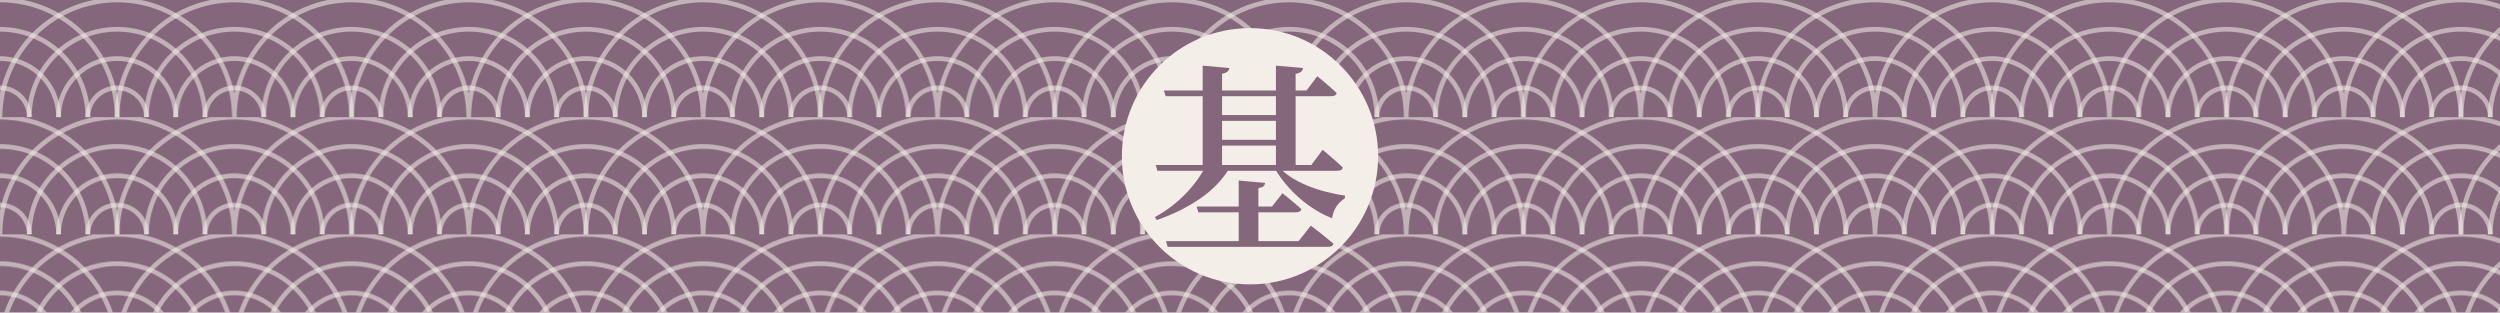
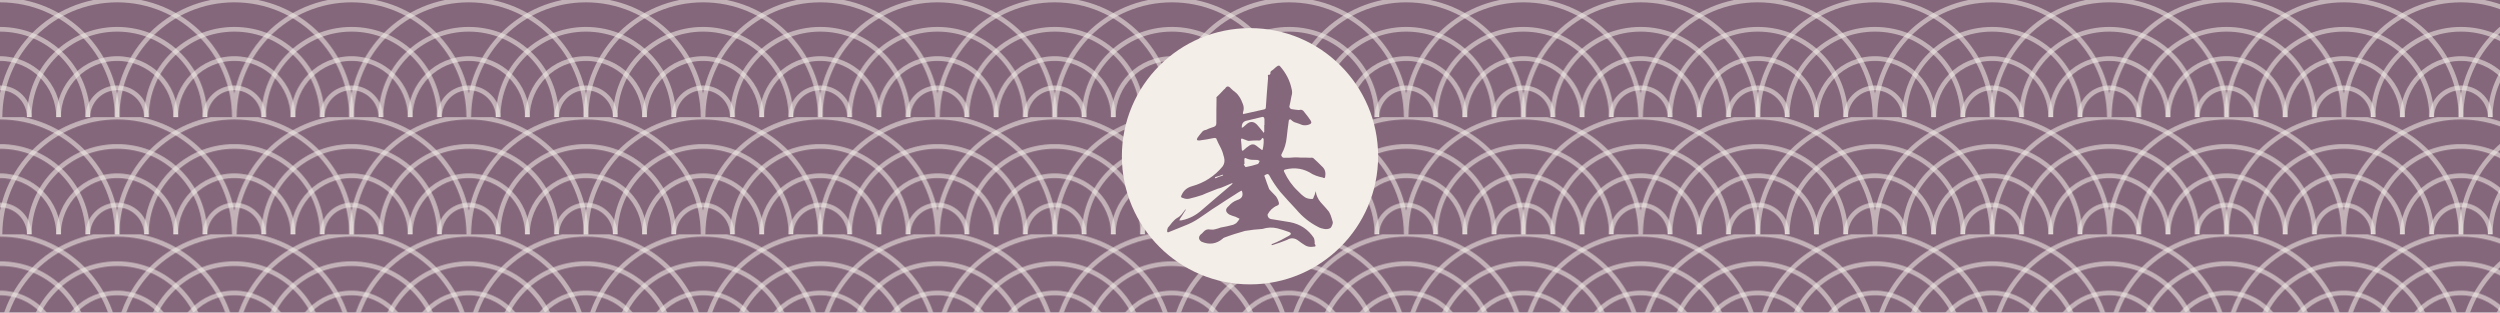
<svg xmlns="http://www.w3.org/2000/svg" viewBox="0 0 1600 200" preserveAspectRatio="xMidYMid slice">
  <defs>
    <pattern id="sfou" width="150" height="75.0" patternUnits="userSpaceOnUse">
-       <g fill="none" stroke="#F4EEE8" stroke-opacity="0.55" stroke-width="3">
+       <g fill="none" stroke="#f4eee8" stroke-opacity="0.55" stroke-width="3">
        <circle cx="0" cy="75.0" r="75.0" />
        <circle cx="0" cy="75.0" r="56.25" />
        <circle cx="0" cy="75.0" r="37.5" />
        <circle cx="0" cy="75.0" r="18.75" />
        <circle cx="75.0" cy="75.0" r="75.0" />
        <circle cx="75.0" cy="75.0" r="56.25" />
        <circle cx="75.0" cy="75.0" r="37.5" />
        <circle cx="75.0" cy="75.0" r="18.75" />
        <circle cx="150" cy="75.0" r="75.0" />
        <circle cx="150" cy="75.0" r="56.25" />
        <circle cx="150" cy="75.0" r="37.5" />
        <circle cx="150" cy="75.0" r="18.75" />
      </g>
    </pattern>
  </defs>
-   <rect width="1600" height="200" fill="#85677B" />
+   <rect width="1600" height="200" fill="#85677b" />
  <rect width="1600" height="200" fill="url(#sfou)" />
-   <circle cx="800" cy="100" r="82" fill="#F4EEE8" />
-   <path transform="translate(735.05,150.39) scale(0.12855,-0.12855)" d="M76.68 719.51H786.84L840.08 790.42Q840.08 790.42 849.875 782.38Q859.67 774.34 874.985 761.525Q890.3 748.71 906.87 734.14Q923.44 719.57 936.99 706.53Q932.99 691.02 910.46 691.02H85.17ZM239.84 141.78H614.889L666.7 207.73Q666.7 207.73 676.26 200.19Q685.82 192.65 700.655 180.58Q715.49 168.51 731.58 154.685Q747.67 140.86 761.24 128.8Q757.24 112.8 734.22 112.8H247.84ZM86.96 -30.67H747.039L807.949 46.34Q807.949 46.34 819.52 37.79Q831.09 29.24 848.455 15.415Q865.82 1.59 885.44 -14.0Q905.06 -29.59 920.67 -43.16Q917.16 -59.16 893.12 -59.16H95.45ZM35.78 348.51H810.56L866.82 423.97Q866.82 423.97 877.115 415.42Q887.41 406.87 902.98 393.555Q918.55 380.24 935.875 364.915Q953.2 349.59 967.75 335.53Q963.75 319.53 939.73 319.53H44.27ZM311.06 597H695.47V568.02H311.06ZM311.06 474H695.47V445.02H311.06ZM269.66 843.2 402.681 831.14Q401.191 821.14 393.201 813.64Q385.211 806.14 366.191 802.63V336.02H269.66ZM448.99 271.04 580.581 259.49Q579.581 249.49 572.336 242.725Q565.091 235.96 547.051 233.45V-40.1H448.99ZM634.339 843.2 769.4 831.14Q767.91 820.63 759.92 813.13Q751.93 805.63 732.4 802.63V336.02H634.339ZM287.729 348.51H403.01V332.51Q349.99 244.96 256.045 180.53Q162.1 116.1 40.76 74.2L31.82 89.14Q118.21 136.59 184.05 204.58Q249.889 272.57 287.729 348.51ZM642.25 348.02Q666.31 316.12 705.135 290.535Q743.96 264.95 790.52 245.896Q837.08 226.841 885.865 214.531Q934.65 202.221 978.65 195.871L976.67 182.321Q948.94 163.491 933.595 138.916Q918.25 114.34 914.27 83.02Q855.76 106.02 801.28 144.53Q746.8 183.04 702.065 231.795Q657.33 280.55 626.33 335.02Z" fill="#85677B" />
+   <circle cx="800" cy="100" r="82" fill="#f4eee8" />
+   <path transform="translate(739.02,147.28) scale(0.12722,-0.12722)" d="M896 40C894 45 893 51 891 57C888 69 883 81 877 92C867 105 855 118 843 131C829 145 819 161 813 180C812 185 811 190 811 196C808 190 806 184 805 178C803 174 801 171 800 167C799 163 798 160 795 157C782 156 770 158 758 164C744 173 732 184 721 196C691 224 669 256 652 292C648 299 649 303 657 305C706 317 751 310 793 282C805 276 817 271 830 268C835 267 839 266 844 265C853 259 858 262 858 273C861 293 855 309 841 321C826 336 812 350 797 363C792 365 788 365 784 364C767 365 750 365 732 365C723 366 714 366 705 366C688 364 670 364 651 364C646 364 642 366 639 371C636 375 636 379 639 384C653 409 661 437 664 466C667 493 670 520 674 547C674 551 675 554 678 556C680 558 683 558 686 555C693 548 702 542 712 540C722 537 732 533 742 529C754 526 765 527 776 531C788 535 791 541 784 552C775 565 765 579 754 592C747 604 737 608 725 604C712 605 700 607 687 609C682 611 679 615 677 620C681 638 685 656 688 674C692 686 692 697 689 709C680 753 660 791 630 825C627 828 624 828 620 827C613 823 607 818 602 813C598 809 593 805 588 802C583 799 581 794 582 787C581 784 579 782 576 781C570 783 568 780 570 772V762C566 714 562 665 559 617C559 611 555 608 549 607C517 600 484 592 451 585C449 586 446 585 444 583C444 586 444 589 444 592C449 606 449 620 444 633C439 647 433 660 425 672C420 680 413 688 405 694C397 700 390 706 383 713C372 726 362 726 354 712C352 710 350 708 348 707C336 694 324 681 311 669C310 667 310 665 311 664C310 622 310 580 310 538C310 528 306 522 296 519C284 515 271 511 260 505C253 504 247 502 241 497C232 487 224 477 216 466C209 455 212 450 225 451C249 454 272 458 296 463C301 464 305 464 309 462C316 446 323 430 332 414C340 398 345 382 349 365C353 349 351 334 342 321C301 271 249 238 188 221C163 214 146 200 136 178C130 169 132 163 144 161C153 157 163 156 173 158C196 163 218 170 240 177L258 185C277 193 298 201 319 209C325 210 330 212 336 214C354 221 371 229 388 236H392C391 234 390 232 388 230C338 188 288 145 238 102C208 75 174 57 134 49H124C125 51 126 54 127 57C136 70 145 84 154 99C156 100 157 102 157 105C155 104 154 103 152 101C146 93 141 86 135 79C129 72 122 66 114 62C104 56 96 48 88 39C81 30 74 21 66 12C63 5 62 -2 63 -9C65 -11 66 -11 68 -11L150 22C176 32 200 44 222 59C245 74 267 90 289 105C310 118 331 132 352 146C370 157 388 169 407 181C416 187 425 193 435 198C437 199 438 198 439 196C447 173 438 158 414 151C398 145 384 135 372 121C354 106 355 92 374 79C384 74 396 70 407 67C414 63 420 60 427 57C422 49 417 42 410 35C405 32 400 29 395 27C374 21 354 17 332 13C324 10 315 7 306 5C297 2 288 2 279 3C266 6 254 2 245 -9C241 -14 236 -19 230 -23C219 -36 221 -48 235 -58C274 -75 310 -70 342 -43C344 -41 346 -39 349 -38C383 -25 418 -14 454 -4C483 1 513 4 542 6C567 14 592 15 617 9C636 4 655 -2 674 -9C688 -14 688 -21 676 -28C663 -35 650 -42 637 -49C622 -57 606 -64 590 -70C589 -72 588 -74 586 -75H593C618 -67 642 -59 666 -49C686 -37 705 -39 724 -54C734 -62 745 -69 756 -76C767 -83 779 -85 793 -84C796 -83 799 -83 803 -83C807 -83 809 -81 809 -78C809 -75 807 -72 805 -70C804 -68 804 -65 805 -63C805 -55 803 -47 801 -40C772 4 732 30 681 40L583 56C572 60 567 68 568 79C579 99 594 114 615 123C624 126 627 131 624 140C621 151 616 162 609 171C601 180 593 188 585 196C582 199 579 202 576 206C568 226 561 246 554 267C550 273 551 277 559 279C566 284 572 283 576 276C592 246 611 218 632 192C658 162 685 133 712 104C743 67 779 38 822 16C831 11 841 8 852 6C863 4 873 5 883 10C888 14 891 20 893 26C895 31 896 35 896 40ZM342 274C329 271 318 267 307 261C305 261 304 262 303 262C303 264 303 265 305 267C317 270 329 274 342 279C342 279 343 278 345 277C343 277 342 276 342 274ZM520 333C499 326 479 321 457 317C453 321 450 326 448 332L452 334C451 342 451 350 451 358C452 362 454 363 457 363C466 358 476 355 486 354C497 354 507 353 517 353C521 351 525 350 528 348C526 342 523 337 520 333ZM548 439C547 428 546 416 543 405C542 403 540 403 538 404C529 411 520 417 512 424C501 433 489 434 477 426C466 419 456 411 447 402C442 398 439 399 438 405C437 422 436 438 434 455C434 458 436 460 438 461C450 457 460 453 470 449C472 449 474 449 476 449C489 451 503 451 518 451C528 449 535 452 539 461C540 462 542 463 543 464C545 463 547 461 548 458ZM552 557V529H551V495C550 493 549 491 548 489C547 491 546 493 545 494C535 507 525 518 516 529C499 548 480 549 461 532C456 528 450 522 444 517L438 515C438 516 438 518 438 520C438 537 447 548 464 551C488 557 512 563 535 568C546 572 552 568 552 557Z" fill="#85677b" />
</svg>
